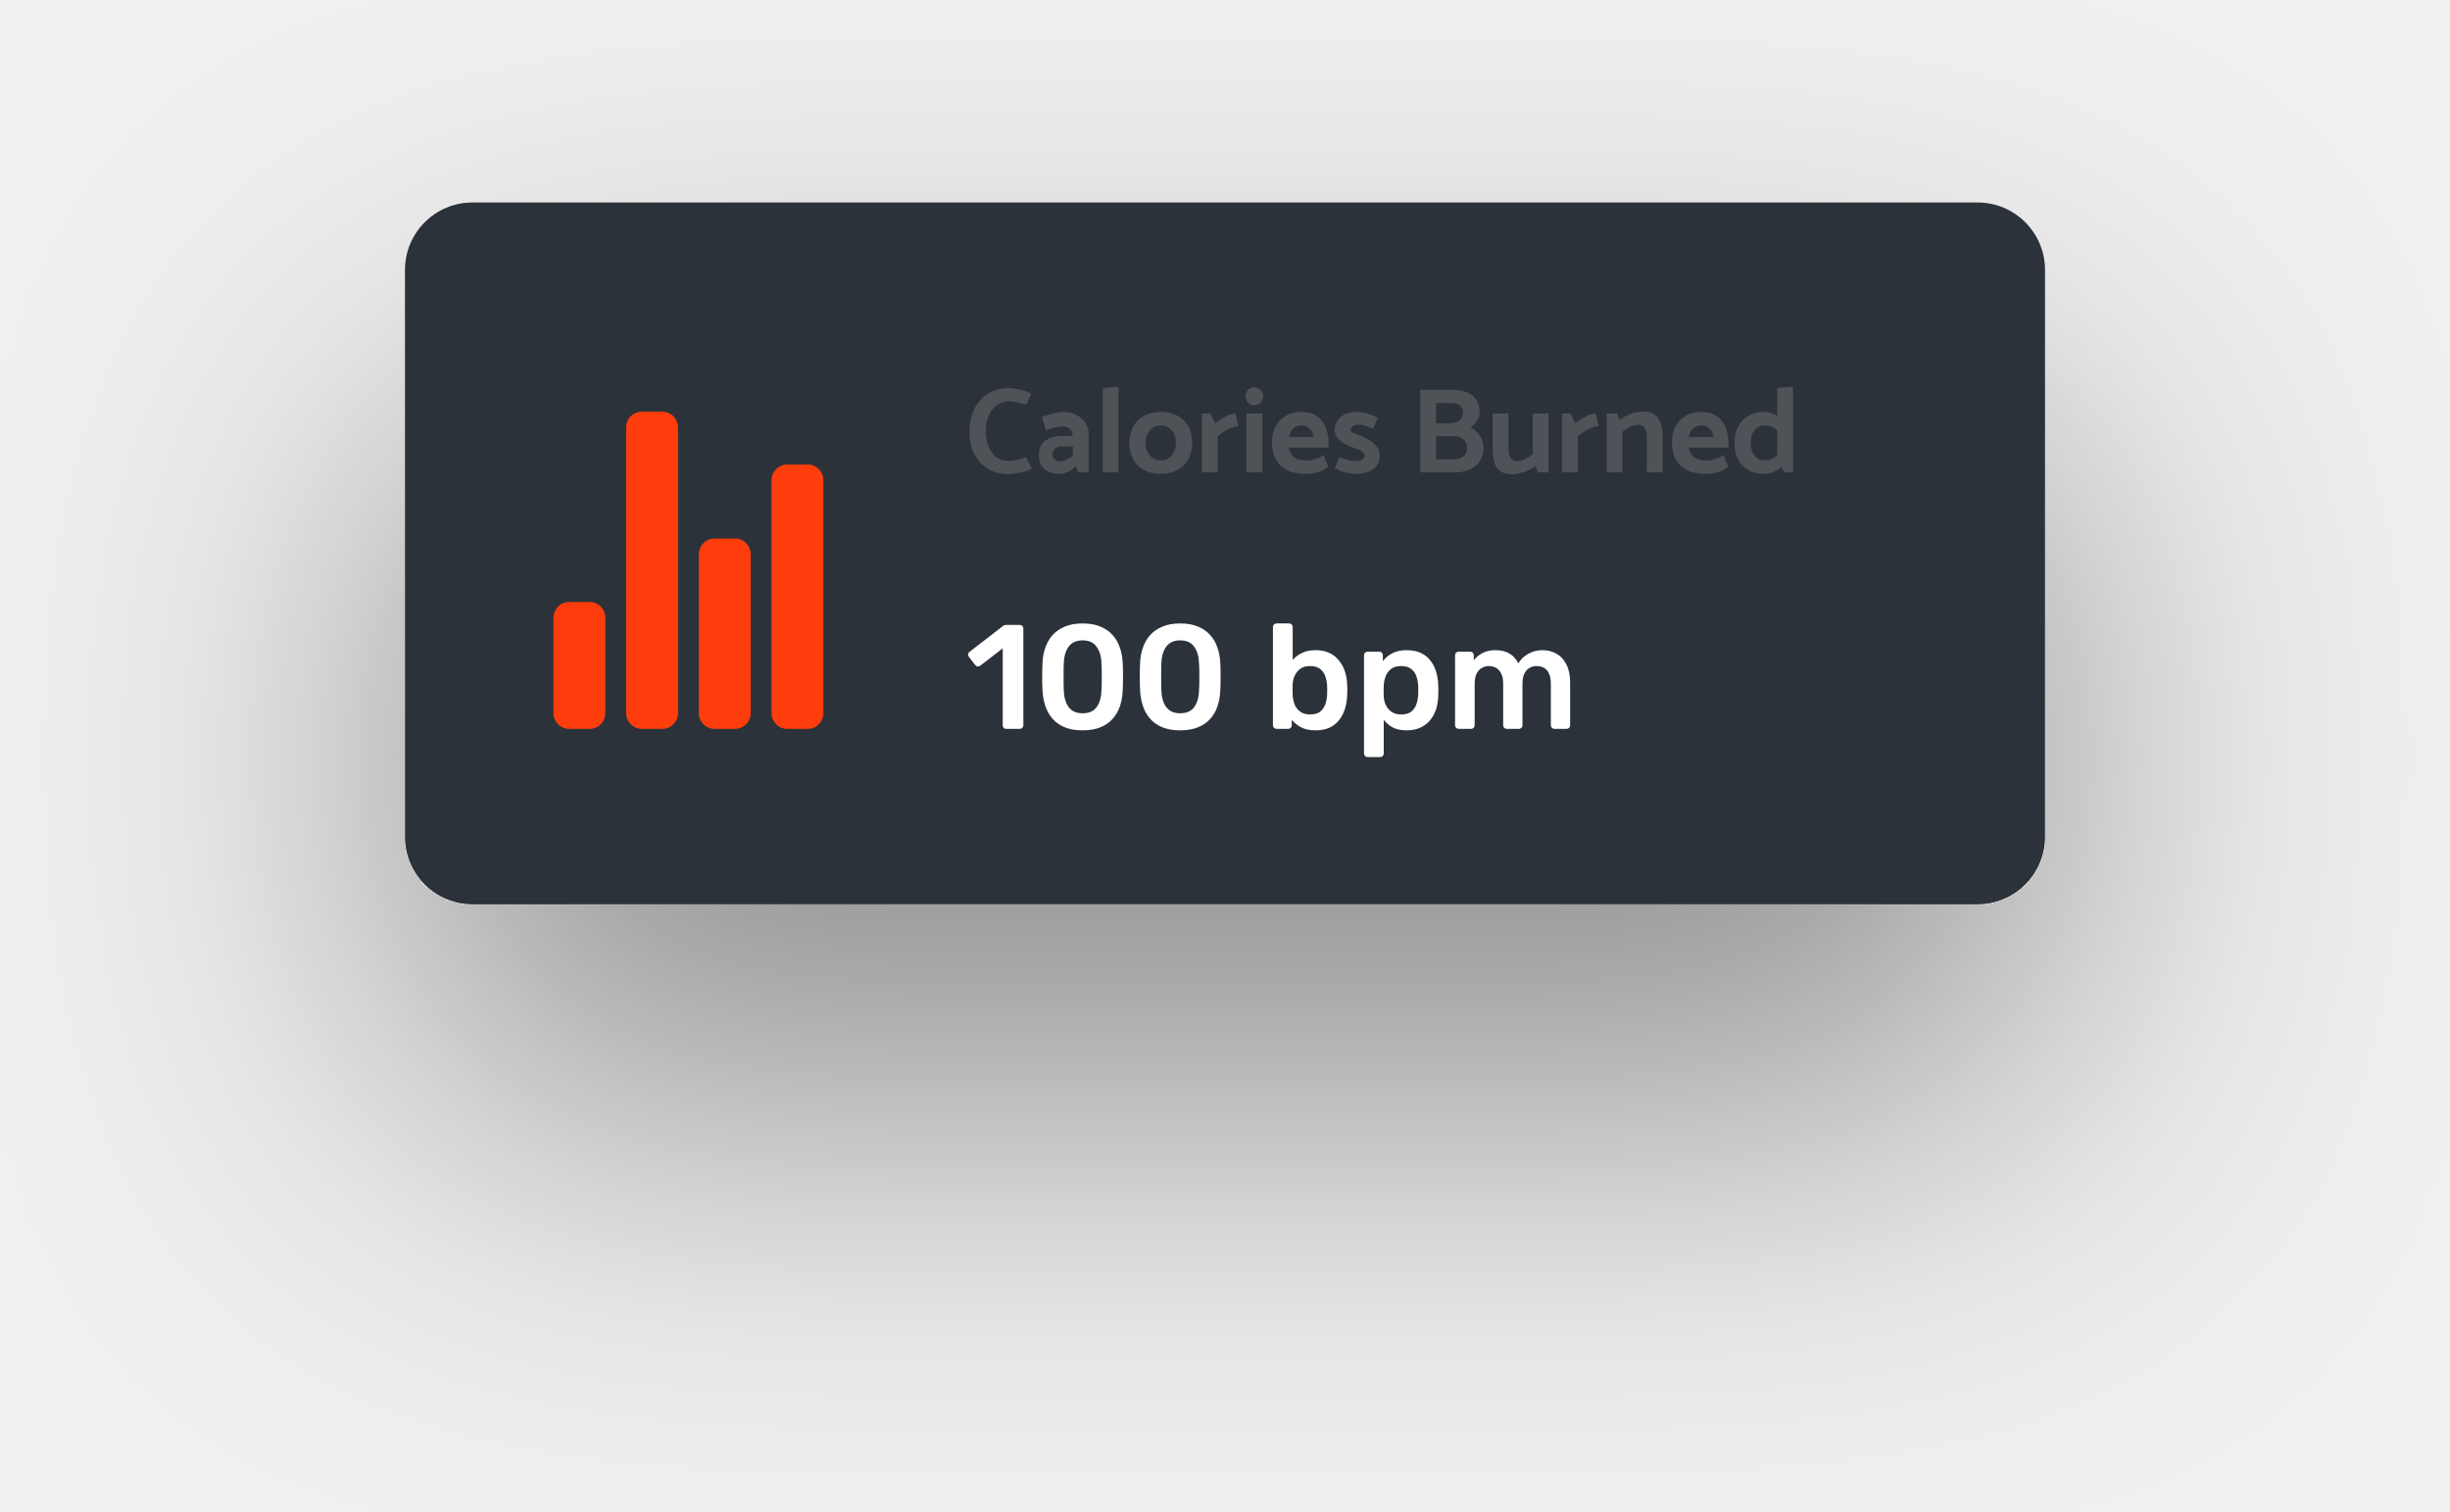
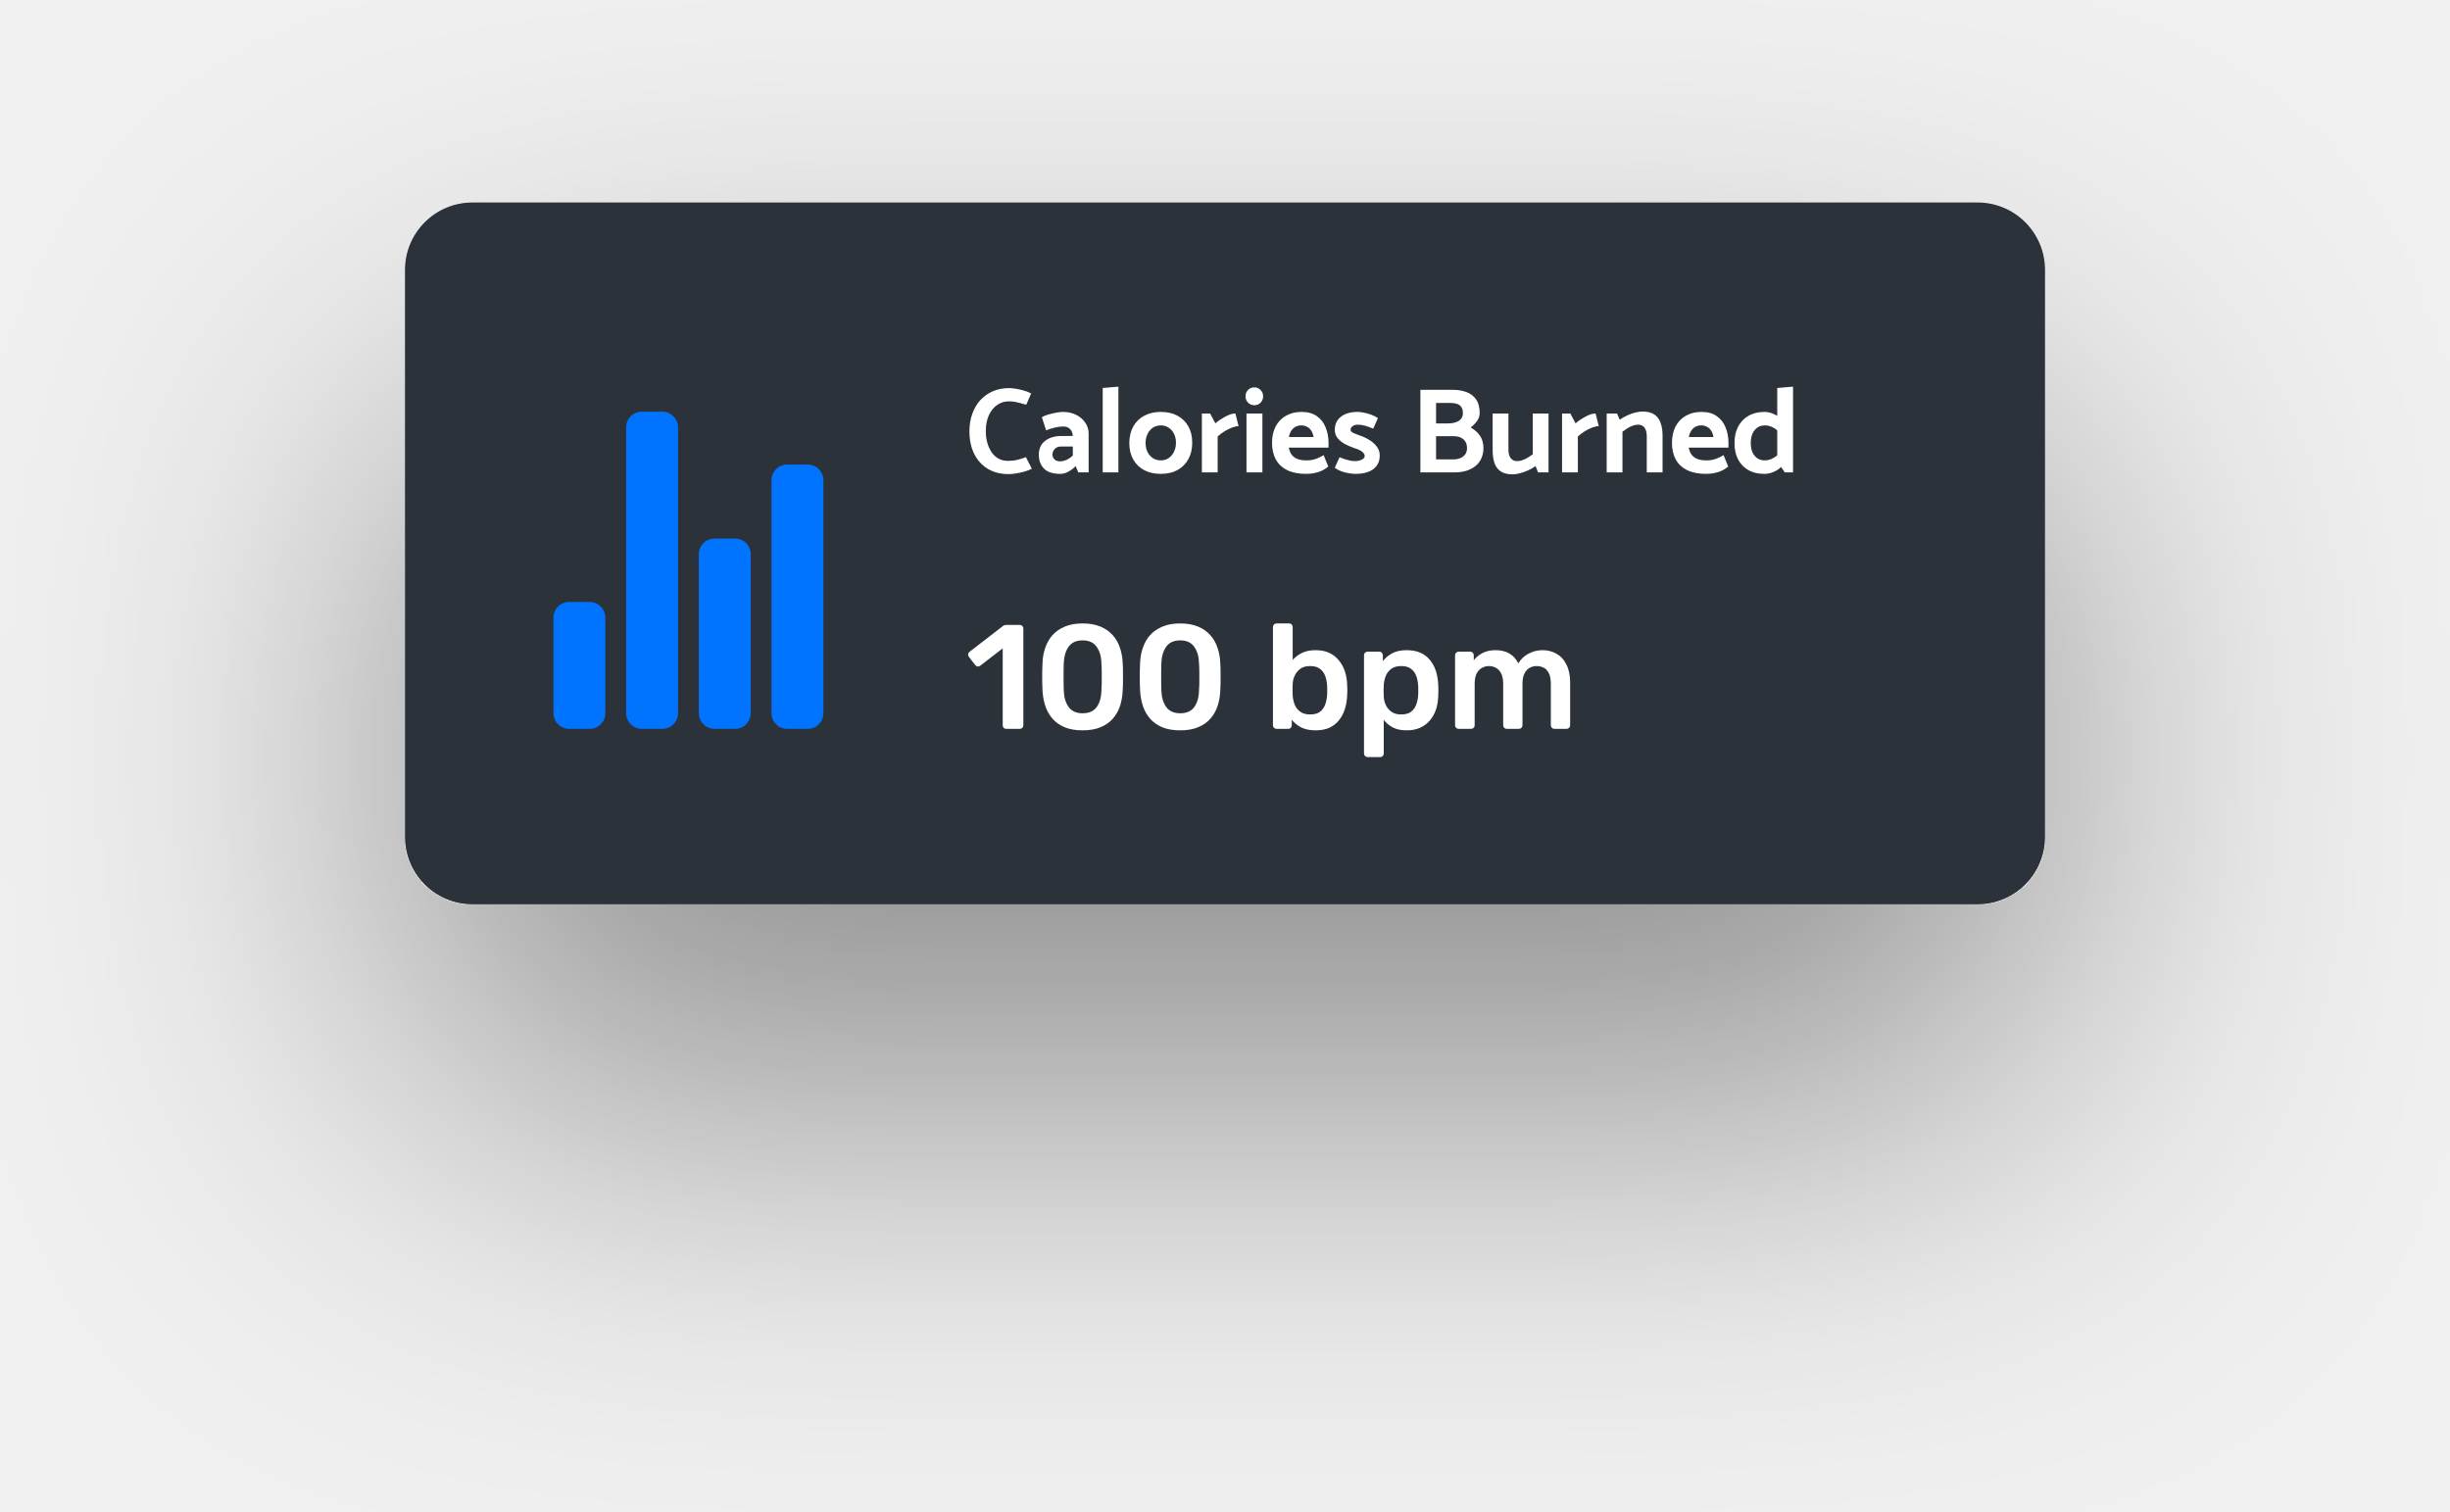
<svg xmlns="http://www.w3.org/2000/svg" width="363" height="224" viewBox="0 0 363 224" fill="none">
  <g filter="url(#filter0_d_6_18)">
    <rect x="60" y="30" width="243" height="104" rx="10" fill="#2C3239" />
    <path d="M149.094 108C148.933 108 148.801 107.949 148.698 107.846C148.61 107.743 148.566 107.619 148.566 107.472V96.076L145.222 98.65C145.09 98.738 144.958 98.775 144.826 98.76C144.694 98.731 144.577 98.65 144.474 98.518L143.55 97.33C143.462 97.198 143.425 97.059 143.44 96.912C143.469 96.765 143.55 96.648 143.682 96.56L148.61 92.754C148.698 92.681 148.786 92.637 148.874 92.622C148.962 92.607 149.057 92.6 149.16 92.6H151.096C151.243 92.6 151.367 92.651 151.47 92.754C151.573 92.857 151.624 92.981 151.624 93.128V107.472C151.624 107.619 151.573 107.743 151.47 107.846C151.367 107.949 151.243 108 151.096 108H149.094ZM160.4 108.22C159.358 108.22 158.471 108.066 157.738 107.758C157.004 107.45 156.403 107.025 155.934 106.482C155.464 105.939 155.112 105.316 154.878 104.612C154.643 103.893 154.504 103.131 154.46 102.324C154.445 101.928 154.43 101.495 154.416 101.026C154.416 100.542 154.416 100.058 154.416 99.574C154.43 99.09 154.445 98.643 154.46 98.232C154.489 97.425 154.628 96.67 154.878 95.966C155.127 95.247 155.486 94.624 155.956 94.096C156.44 93.568 157.048 93.15 157.782 92.842C158.515 92.534 159.388 92.38 160.4 92.38C161.426 92.38 162.306 92.534 163.04 92.842C163.773 93.15 164.374 93.568 164.844 94.096C165.328 94.624 165.687 95.247 165.922 95.966C166.171 96.67 166.31 97.425 166.34 98.232C166.369 98.643 166.384 99.09 166.384 99.574C166.384 100.058 166.384 100.542 166.384 101.026C166.384 101.495 166.369 101.928 166.34 102.324C166.31 103.131 166.178 103.893 165.944 104.612C165.709 105.316 165.357 105.939 164.888 106.482C164.418 107.025 163.81 107.45 163.062 107.758C162.328 108.066 161.441 108.22 160.4 108.22ZM160.4 105.69C161.353 105.69 162.05 105.382 162.49 104.766C162.944 104.135 163.179 103.285 163.194 102.214C163.223 101.789 163.238 101.363 163.238 100.938C163.238 100.498 163.238 100.058 163.238 99.618C163.238 99.178 163.223 98.76 163.194 98.364C163.179 97.323 162.944 96.487 162.49 95.856C162.05 95.211 161.353 94.888 160.4 94.888C159.461 94.888 158.764 95.211 158.31 95.856C157.87 96.487 157.635 97.323 157.606 98.364C157.606 98.76 157.598 99.178 157.584 99.618C157.584 100.058 157.584 100.498 157.584 100.938C157.598 101.363 157.606 101.789 157.606 102.214C157.635 103.285 157.877 104.135 158.332 104.766C158.786 105.382 159.476 105.69 160.4 105.69ZM174.859 108.22C173.817 108.22 172.93 108.066 172.197 107.758C171.463 107.45 170.862 107.025 170.393 106.482C169.923 105.939 169.571 105.316 169.337 104.612C169.102 103.893 168.963 103.131 168.919 102.324C168.904 101.928 168.889 101.495 168.875 101.026C168.875 100.542 168.875 100.058 168.875 99.574C168.889 99.09 168.904 98.643 168.919 98.232C168.948 97.425 169.087 96.67 169.337 95.966C169.586 95.247 169.945 94.624 170.415 94.096C170.899 93.568 171.507 93.15 172.241 92.842C172.974 92.534 173.847 92.38 174.859 92.38C175.885 92.38 176.765 92.534 177.499 92.842C178.232 93.15 178.833 93.568 179.303 94.096C179.787 94.624 180.146 95.247 180.381 95.966C180.63 96.67 180.769 97.425 180.799 98.232C180.828 98.643 180.843 99.09 180.843 99.574C180.843 100.058 180.843 100.542 180.843 101.026C180.843 101.495 180.828 101.928 180.799 102.324C180.769 103.131 180.637 103.893 180.403 104.612C180.168 105.316 179.816 105.939 179.347 106.482C178.877 107.025 178.269 107.45 177.521 107.758C176.787 108.066 175.9 108.22 174.859 108.22ZM174.859 105.69C175.812 105.69 176.509 105.382 176.949 104.766C177.403 104.135 177.638 103.285 177.653 102.214C177.682 101.789 177.697 101.363 177.697 100.938C177.697 100.498 177.697 100.058 177.697 99.618C177.697 99.178 177.682 98.76 177.653 98.364C177.638 97.323 177.403 96.487 176.949 95.856C176.509 95.211 175.812 94.888 174.859 94.888C173.92 94.888 173.223 95.211 172.769 95.856C172.329 96.487 172.094 97.323 172.065 98.364C172.065 98.76 172.057 99.178 172.043 99.618C172.043 100.058 172.043 100.498 172.043 100.938C172.057 101.363 172.065 101.789 172.065 102.214C172.094 103.285 172.336 104.135 172.791 104.766C173.245 105.382 173.935 105.69 174.859 105.69ZM194.917 108.22C194.066 108.22 193.355 108.073 192.783 107.78C192.226 107.487 191.764 107.113 191.397 106.658V107.472C191.397 107.619 191.346 107.743 191.243 107.846C191.155 107.949 191.03 108 190.869 108H189.131C188.984 108 188.86 107.949 188.757 107.846C188.654 107.743 188.603 107.619 188.603 107.472V92.908C188.603 92.761 188.654 92.637 188.757 92.534C188.86 92.431 188.984 92.38 189.131 92.38H191.001C191.162 92.38 191.287 92.431 191.375 92.534C191.478 92.637 191.529 92.761 191.529 92.908V97.792C191.896 97.367 192.35 97.022 192.893 96.758C193.45 96.479 194.125 96.34 194.917 96.34C195.694 96.34 196.369 96.472 196.941 96.736C197.513 97 197.99 97.374 198.371 97.858C198.767 98.327 199.068 98.877 199.273 99.508C199.478 100.139 199.588 100.821 199.603 101.554C199.618 101.818 199.625 102.06 199.625 102.28C199.625 102.485 199.618 102.72 199.603 102.984C199.574 103.747 199.456 104.451 199.251 105.096C199.046 105.727 198.752 106.277 198.371 106.746C197.99 107.215 197.513 107.582 196.941 107.846C196.369 108.095 195.694 108.22 194.917 108.22ZM194.103 105.866C194.734 105.866 195.225 105.734 195.577 105.47C195.929 105.191 196.186 104.832 196.347 104.392C196.508 103.952 196.604 103.468 196.633 102.94C196.648 102.5 196.648 102.06 196.633 101.62C196.604 101.092 196.508 100.608 196.347 100.168C196.186 99.728 195.929 99.376 195.577 99.112C195.225 98.833 194.734 98.694 194.103 98.694C193.516 98.694 193.04 98.826 192.673 99.09C192.306 99.354 192.028 99.691 191.837 100.102C191.646 100.498 191.544 100.916 191.529 101.356C191.514 101.62 191.507 101.906 191.507 102.214C191.507 102.507 191.514 102.786 191.529 103.05C191.558 103.505 191.654 103.952 191.815 104.392C191.991 104.817 192.262 105.169 192.629 105.448C193.01 105.727 193.502 105.866 194.103 105.866ZM202.623 112.18C202.476 112.18 202.352 112.129 202.249 112.026C202.146 111.923 202.095 111.799 202.095 111.652V97.088C202.095 96.941 202.146 96.817 202.249 96.714C202.352 96.611 202.476 96.56 202.623 96.56H204.361C204.522 96.56 204.647 96.611 204.735 96.714C204.838 96.817 204.889 96.941 204.889 97.088V97.968C205.241 97.499 205.703 97.11 206.275 96.802C206.847 96.494 207.558 96.34 208.409 96.34C209.186 96.34 209.861 96.465 210.433 96.714C211.005 96.963 211.482 97.323 211.863 97.792C212.244 98.247 212.538 98.789 212.743 99.42C212.948 100.051 213.066 100.747 213.095 101.51C213.11 101.759 213.117 102.016 213.117 102.28C213.117 102.544 213.11 102.808 213.095 103.072C213.08 103.805 212.97 104.487 212.765 105.118C212.56 105.734 212.259 106.277 211.863 106.746C211.482 107.201 211.005 107.56 210.433 107.824C209.861 108.088 209.186 108.22 208.409 108.22C207.617 108.22 206.942 108.081 206.385 107.802C205.828 107.509 205.373 107.127 205.021 106.658V111.652C205.021 111.799 204.97 111.923 204.867 112.026C204.779 112.129 204.654 112.18 204.493 112.18H202.623ZM207.595 105.866C208.226 105.866 208.717 105.734 209.069 105.47C209.421 105.191 209.678 104.832 209.839 104.392C210 103.952 210.096 103.468 210.125 102.94C210.14 102.5 210.14 102.06 210.125 101.62C210.096 101.092 210 100.608 209.839 100.168C209.678 99.728 209.421 99.376 209.069 99.112C208.717 98.833 208.226 98.694 207.595 98.694C206.994 98.694 206.502 98.833 206.121 99.112C205.754 99.391 205.483 99.75 205.307 100.19C205.146 100.615 205.05 101.055 205.021 101.51C205.006 101.774 204.999 102.053 204.999 102.346C204.999 102.639 205.006 102.925 205.021 103.204C205.036 103.644 205.138 104.069 205.329 104.48C205.52 104.876 205.798 105.206 206.165 105.47C206.532 105.734 207.008 105.866 207.595 105.866ZM216.115 108C215.968 108 215.843 107.949 215.741 107.846C215.638 107.743 215.587 107.619 215.587 107.472V97.088C215.587 96.941 215.638 96.817 215.741 96.714C215.843 96.611 215.968 96.56 216.115 96.56H217.831C217.977 96.56 218.102 96.611 218.205 96.714C218.307 96.817 218.359 96.941 218.359 97.088V97.836C218.667 97.425 219.077 97.081 219.591 96.802C220.119 96.509 220.742 96.355 221.461 96.34C223.133 96.311 224.299 96.963 224.959 98.298C225.296 97.711 225.78 97.242 226.411 96.89C227.056 96.523 227.767 96.34 228.545 96.34C229.307 96.34 229.997 96.516 230.613 96.868C231.243 97.22 231.735 97.755 232.087 98.474C232.453 99.178 232.637 100.073 232.637 101.158V107.472C232.637 107.619 232.585 107.743 232.483 107.846C232.38 107.949 232.255 108 232.109 108H230.305C230.158 108 230.033 107.949 229.931 107.846C229.828 107.743 229.777 107.619 229.777 107.472V101.334C229.777 100.674 229.681 100.153 229.491 99.772C229.3 99.376 229.043 99.097 228.721 98.936C228.398 98.775 228.039 98.694 227.643 98.694C227.32 98.694 226.997 98.775 226.675 98.936C226.352 99.097 226.088 99.376 225.883 99.772C225.677 100.153 225.575 100.674 225.575 101.334V107.472C225.575 107.619 225.523 107.743 225.421 107.846C225.318 107.949 225.193 108 225.047 108H223.243C223.096 108 222.971 107.949 222.869 107.846C222.766 107.743 222.715 107.619 222.715 107.472V101.334C222.715 100.674 222.612 100.153 222.407 99.772C222.201 99.376 221.937 99.097 221.615 98.936C221.292 98.775 220.947 98.694 220.581 98.694C220.243 98.694 219.913 98.782 219.591 98.958C219.268 99.119 219.004 99.391 218.799 99.772C218.593 100.153 218.491 100.674 218.491 101.334V107.472C218.491 107.619 218.439 107.743 218.337 107.846C218.234 107.949 218.109 108 217.963 108H216.115Z" fill="white" />
-     <path d="M152.774 58.3C152.414 58.108 152.03 57.958 151.622 57.85C151.214 57.73 150.824 57.646 150.452 57.598C150.08 57.538 149.774 57.508 149.534 57.508C148.634 57.508 147.824 57.664 147.104 57.976C146.384 58.288 145.76 58.732 145.232 59.308C144.716 59.884 144.32 60.568 144.044 61.36C143.768 62.14 143.63 62.998 143.63 63.934C143.63 64.81 143.75 65.632 143.99 66.4C144.242 67.168 144.614 67.84 145.106 68.416C145.598 68.992 146.204 69.442 146.924 69.766C147.656 70.09 148.496 70.252 149.444 70.252C149.78 70.252 150.152 70.216 150.56 70.144C150.98 70.084 151.394 69.994 151.802 69.874C152.21 69.754 152.57 69.616 152.882 69.46L152 67.732C151.628 67.888 151.22 68.02 150.776 68.128C150.332 68.236 149.852 68.29 149.336 68.29C148.808 68.29 148.34 68.176 147.932 67.948C147.524 67.72 147.182 67.402 146.906 66.994C146.642 66.586 146.432 66.118 146.276 65.59C146.132 65.062 146.06 64.504 146.06 63.916C146.06 62.98 146.21 62.188 146.51 61.54C146.81 60.88 147.218 60.37 147.734 60.01C148.25 59.65 148.826 59.47 149.462 59.47C149.822 59.47 150.128 59.494 150.38 59.542C150.632 59.59 150.89 59.65 151.154 59.722C151.418 59.782 151.718 59.866 152.054 59.974L152.774 58.3ZM155.932 67.39C155.932 67.078 156.04 66.796 156.256 66.544C156.472 66.292 156.784 66.166 157.192 66.166H158.956V67.498C158.656 67.786 158.338 68.002 158.002 68.146C157.678 68.29 157.354 68.362 157.03 68.362C156.814 68.362 156.622 68.32 156.454 68.236C156.298 68.14 156.172 68.02 156.076 67.876C155.98 67.72 155.932 67.558 155.932 67.39ZM154.996 63.772C155.32 63.628 155.722 63.496 156.202 63.376C156.682 63.256 157.126 63.196 157.534 63.196C157.966 63.196 158.302 63.322 158.542 63.574C158.794 63.814 158.926 64.15 158.938 64.582V64.6H157.228C156.244 64.612 155.446 64.858 154.834 65.338C154.222 65.806 153.916 66.49 153.916 67.39C153.916 68.23 154.174 68.914 154.69 69.442C155.206 69.958 155.998 70.216 157.066 70.216C157.498 70.216 157.906 70.108 158.29 69.892C158.686 69.676 159.046 69.4 159.37 69.064L159.766 70H161.296V64.258C161.296 63.634 161.122 63.082 160.774 62.602C160.438 62.11 159.982 61.726 159.406 61.45C158.83 61.174 158.194 61.036 157.498 61.036C157.258 61.036 156.928 61.072 156.508 61.144C156.1 61.216 155.698 61.312 155.302 61.432C154.906 61.54 154.594 61.672 154.366 61.828L154.996 63.772ZM165.705 70V57.292L163.383 57.49V70H165.705ZM171.983 70.216C171.035 70.216 170.213 70.03 169.517 69.658C168.821 69.286 168.281 68.758 167.897 68.074C167.513 67.378 167.321 66.568 167.321 65.644C167.333 64.708 167.525 63.898 167.897 63.214C168.281 62.518 168.821 61.984 169.517 61.612C170.225 61.228 171.047 61.036 171.983 61.036C172.943 61.036 173.765 61.222 174.449 61.594C175.145 61.966 175.685 62.494 176.069 63.178C176.453 63.862 176.645 64.672 176.645 65.608C176.645 66.532 176.453 67.342 176.069 68.038C175.685 68.734 175.145 69.274 174.449 69.658C173.753 70.03 172.931 70.216 171.983 70.216ZM172.001 68.218C172.445 68.218 172.829 68.104 173.153 67.876C173.489 67.648 173.753 67.336 173.945 66.94C174.137 66.544 174.233 66.1 174.233 65.608C174.233 65.104 174.137 64.66 173.945 64.276C173.753 63.892 173.489 63.592 173.153 63.376C172.817 63.148 172.427 63.034 171.983 63.034C171.551 63.034 171.161 63.148 170.813 63.376C170.477 63.604 170.213 63.916 170.021 64.312C169.829 64.696 169.733 65.14 169.733 65.644C169.733 66.148 169.829 66.592 170.021 66.976C170.213 67.36 170.483 67.666 170.831 67.894C171.179 68.11 171.569 68.218 172.001 68.218ZM180.414 70V64.672C180.75 64.372 181.104 64.108 181.476 63.88C181.86 63.652 182.226 63.472 182.574 63.34C182.922 63.208 183.234 63.142 183.51 63.142L183.042 61.27C182.73 61.27 182.388 61.348 182.016 61.504C181.656 61.66 181.302 61.852 180.954 62.08C180.606 62.296 180.312 62.512 180.072 62.728L179.298 61.27H178.074V70H180.414ZM187.041 70V61.27H184.683V70H187.041ZM185.853 60.046C186.213 60.046 186.519 59.92 186.771 59.668C187.023 59.404 187.149 59.086 187.149 58.714C187.149 58.342 187.017 58.03 186.753 57.778C186.501 57.526 186.195 57.4 185.835 57.4C185.475 57.4 185.169 57.526 184.917 57.778C184.665 58.03 184.539 58.342 184.539 58.714C184.539 59.086 184.665 59.404 184.917 59.668C185.169 59.92 185.481 60.046 185.853 60.046ZM196.838 66.328V65.608C196.838 64.78 196.694 64.018 196.406 63.322C196.13 62.626 195.698 62.074 195.11 61.666C194.522 61.246 193.772 61.036 192.86 61.036C191.96 61.036 191.18 61.228 190.52 61.612C189.86 61.984 189.35 62.518 188.99 63.214C188.642 63.898 188.468 64.708 188.468 65.644C188.468 66.568 188.654 67.378 189.026 68.074C189.398 68.758 189.956 69.286 190.7 69.658C191.456 70.03 192.398 70.216 193.526 70.216C194.03 70.216 194.474 70.168 194.858 70.072C195.254 69.988 195.608 69.868 195.92 69.712C196.244 69.544 196.538 69.352 196.802 69.136L196.118 67.444C195.734 67.672 195.344 67.858 194.948 68.002C194.552 68.146 194.096 68.218 193.58 68.218C193.004 68.218 192.536 68.14 192.176 67.984C191.816 67.828 191.54 67.612 191.348 67.336C191.156 67.048 191.024 66.712 190.952 66.328H196.838ZM190.97 64.762C191.042 64.378 191.162 64.06 191.33 63.808C191.498 63.556 191.708 63.364 191.96 63.232C192.212 63.1 192.494 63.034 192.806 63.034C193.118 63.034 193.394 63.1 193.634 63.232C193.886 63.352 194.096 63.538 194.264 63.79C194.432 64.042 194.552 64.366 194.624 64.762H190.97ZM197.767 69.316C198.043 69.52 198.367 69.694 198.739 69.838C199.123 69.97 199.501 70.066 199.873 70.126C200.245 70.186 200.551 70.216 200.791 70.216C201.979 70.216 202.879 69.976 203.491 69.496C204.115 69.016 204.427 68.35 204.427 67.498C204.427 66.982 204.277 66.538 203.977 66.166C203.689 65.782 203.317 65.452 202.861 65.176C202.417 64.9 201.949 64.684 201.457 64.528C201.157 64.42 200.851 64.3 200.539 64.168C200.239 64.024 200.095 63.862 200.107 63.682C200.107 63.478 200.203 63.304 200.395 63.16C200.599 63.004 200.851 62.926 201.151 62.926C201.547 62.926 201.925 62.98 202.285 63.088C202.645 63.196 203.035 63.34 203.455 63.52L204.157 61.954C203.869 61.75 203.539 61.582 203.167 61.45C202.795 61.318 202.429 61.216 202.069 61.144C201.721 61.072 201.421 61.036 201.169 61.036C200.113 61.036 199.279 61.276 198.667 61.756C198.067 62.224 197.767 62.872 197.767 63.7C197.767 64.18 197.911 64.594 198.199 64.942C198.499 65.29 198.871 65.584 199.315 65.824C199.771 66.052 200.221 66.244 200.665 66.4C201.001 66.496 201.277 66.604 201.493 66.724C201.721 66.844 201.895 66.976 202.015 67.12C202.135 67.252 202.195 67.402 202.195 67.57C202.195 67.738 202.111 67.882 201.943 68.002C201.787 68.11 201.601 68.194 201.385 68.254C201.169 68.302 200.959 68.326 200.755 68.326C200.539 68.326 200.305 68.302 200.053 68.254C199.813 68.206 199.561 68.14 199.297 68.056C199.033 67.96 198.757 67.858 198.469 67.75L197.767 69.316ZM215.47 70C216.118 70 216.706 69.922 217.234 69.766C217.774 69.598 218.236 69.358 218.62 69.046C219.004 68.734 219.292 68.356 219.484 67.912C219.688 67.468 219.79 66.964 219.79 66.4C219.79 65.644 219.61 65.02 219.25 64.528C218.902 64.036 218.452 63.646 217.9 63.358C218.236 63.094 218.542 62.782 218.818 62.422C219.094 62.05 219.232 61.636 219.232 61.18C219.232 60.352 219.058 59.692 218.71 59.2C218.374 58.696 217.9 58.33 217.288 58.102C216.688 57.874 215.992 57.76 215.2 57.76H210.448V70H215.47ZM214.858 59.704C215.254 59.704 215.59 59.752 215.866 59.848C216.154 59.932 216.37 60.088 216.514 60.316C216.67 60.532 216.748 60.832 216.748 61.216C216.748 61.564 216.652 61.852 216.46 62.08C216.268 62.308 215.998 62.476 215.65 62.584C215.314 62.692 214.93 62.746 214.498 62.746H212.77V59.704H214.858ZM215.452 64.636C216.028 64.636 216.49 64.792 216.838 65.104C217.186 65.404 217.36 65.842 217.36 66.418C217.36 66.766 217.27 67.066 217.09 67.318C216.922 67.558 216.682 67.744 216.37 67.876C216.07 68.008 215.71 68.074 215.29 68.074H212.77V64.636H215.452ZM227.096 61.27V67.318C226.904 67.462 226.682 67.612 226.43 67.768C226.19 67.924 225.926 68.056 225.638 68.164C225.362 68.272 225.068 68.326 224.756 68.326C224.372 68.326 224.066 68.182 223.838 67.894C223.61 67.606 223.496 67.186 223.496 66.634V61.27H221.156V66.742C221.156 67.414 221.24 68.02 221.408 68.56C221.576 69.088 221.876 69.508 222.308 69.82C222.74 70.132 223.352 70.288 224.144 70.288C224.456 70.288 224.798 70.234 225.17 70.126C225.554 70.03 225.944 69.898 226.34 69.73C226.748 69.55 227.138 69.328 227.51 69.064L227.888 70H229.436V61.27H227.096ZM233.781 70V64.672C234.117 64.372 234.471 64.108 234.843 63.88C235.227 63.652 235.593 63.472 235.941 63.34C236.289 63.208 236.601 63.142 236.877 63.142L236.409 61.27C236.097 61.27 235.755 61.348 235.383 61.504C235.023 61.66 234.669 61.852 234.321 62.08C233.973 62.296 233.679 62.512 233.439 62.728L232.665 61.27H231.441V70H233.781ZM240.391 70V63.97C240.595 63.826 240.817 63.67 241.057 63.502C241.309 63.334 241.579 63.196 241.867 63.088C242.155 62.98 242.443 62.926 242.731 62.926C243.115 62.926 243.421 63.07 243.649 63.358C243.877 63.646 243.991 64.072 243.991 64.636V70H246.331V64.528C246.331 63.856 246.241 63.256 246.061 62.728C245.893 62.188 245.593 61.762 245.161 61.45C244.741 61.138 244.135 60.982 243.343 60.982C243.031 60.982 242.683 61.03 242.299 61.126C241.927 61.21 241.537 61.348 241.129 61.54C240.733 61.72 240.349 61.936 239.977 62.188L239.581 61.27H238.051V70H240.391ZM256.093 66.328V65.608C256.093 64.78 255.949 64.018 255.661 63.322C255.385 62.626 254.953 62.074 254.365 61.666C253.777 61.246 253.027 61.036 252.115 61.036C251.215 61.036 250.435 61.228 249.775 61.612C249.115 61.984 248.605 62.518 248.245 63.214C247.897 63.898 247.723 64.708 247.723 65.644C247.723 66.568 247.909 67.378 248.281 68.074C248.653 68.758 249.211 69.286 249.955 69.658C250.711 70.03 251.653 70.216 252.781 70.216C253.285 70.216 253.729 70.168 254.113 70.072C254.509 69.988 254.863 69.868 255.175 69.712C255.499 69.544 255.793 69.352 256.057 69.136L255.373 67.444C254.989 67.672 254.599 67.858 254.203 68.002C253.807 68.146 253.351 68.218 252.835 68.218C252.259 68.218 251.791 68.14 251.431 67.984C251.071 67.828 250.795 67.612 250.603 67.336C250.411 67.048 250.279 66.712 250.207 66.328H256.093ZM250.225 64.762C250.297 64.378 250.417 64.06 250.585 63.808C250.753 63.556 250.963 63.364 251.215 63.232C251.467 63.1 251.749 63.034 252.061 63.034C252.373 63.034 252.649 63.1 252.889 63.232C253.141 63.352 253.351 63.538 253.519 63.79C253.687 64.042 253.807 64.366 253.879 64.762H250.225ZM263.323 68.362L264.439 70H265.663V57.292L263.323 57.49V68.362ZM263.809 67.066C263.389 67.45 262.993 67.738 262.621 67.93C262.261 68.122 261.877 68.218 261.469 68.218C261.049 68.218 260.677 68.11 260.353 67.894C260.041 67.666 259.801 67.36 259.633 66.976C259.477 66.592 259.399 66.154 259.399 65.662C259.399 65.146 259.477 64.696 259.633 64.312C259.801 63.916 260.041 63.604 260.353 63.376C260.665 63.148 261.043 63.034 261.487 63.034C261.883 63.034 262.261 63.124 262.621 63.304C262.993 63.472 263.395 63.79 263.827 64.258L264.475 62.674C264.295 62.398 264.037 62.134 263.701 61.882C263.377 61.63 263.011 61.426 262.603 61.27C262.207 61.114 261.823 61.036 261.451 61.036C260.515 61.036 259.711 61.234 259.039 61.63C258.379 62.014 257.869 62.554 257.509 63.25C257.161 63.934 256.987 64.738 256.987 65.662C256.987 66.574 257.161 67.372 257.509 68.056C257.869 68.74 258.379 69.274 259.039 69.658C259.699 70.03 260.479 70.216 261.379 70.216C261.799 70.216 262.189 70.15 262.549 70.018C262.921 69.886 263.269 69.7 263.593 69.46C263.917 69.208 264.211 68.92 264.475 68.596L263.809 67.066Z" fill="#4F5358" />
-     <path d="M87.385 108H84.308C83.696 108 83.109 107.752 82.676 107.312C82.243 106.871 82 106.273 82 105.65V91.55C82 90.927 82.243 90.329 82.676 89.888C83.109 89.448 83.696 89.2 84.308 89.2H87.385C87.997 89.2 88.584 89.448 89.016 89.888C89.449 90.329 89.692 90.927 89.692 91.55V105.65C89.692 106.273 89.449 106.871 89.016 107.312C88.584 107.752 87.997 108 87.385 108V108ZM108.923 108H105.846C105.234 108 104.647 107.752 104.214 107.312C103.782 106.871 103.538 106.273 103.538 105.65V82.15C103.538 81.527 103.782 80.929 104.214 80.488C104.647 80.048 105.234 79.8 105.846 79.8H108.923C109.535 79.8 110.122 80.048 110.555 80.488C110.988 80.929 111.231 81.527 111.231 82.15V105.65C111.231 106.273 110.988 106.871 110.555 107.312C110.122 107.752 109.535 108 108.923 108V108ZM119.692 108H116.615C116.003 108 115.416 107.752 114.984 107.312C114.551 106.871 114.308 106.273 114.308 105.65V71.183C114.308 70.56 114.551 69.962 114.984 69.522C115.416 69.081 116.003 68.833 116.615 68.833H119.692C120.304 68.833 120.891 69.081 121.324 69.522C121.757 69.962 122 70.56 122 71.183V105.65C122 106.273 121.757 106.871 121.324 107.312C120.891 107.752 120.304 108 119.692 108V108ZM98.154 108H95.077C94.465 108 93.878 107.752 93.445 107.312C93.012 106.871 92.769 106.273 92.769 105.65V63.35C92.769 62.727 93.012 62.129 93.445 61.688C93.878 61.248 94.465 61 95.077 61H98.154C98.766 61 99.353 61.248 99.786 61.688C100.218 62.129 100.462 62.727 100.462 63.35V105.65C100.462 106.273 100.218 106.871 99.786 107.312C99.353 107.752 98.766 108 98.154 108V108Z" fill="#FD3D0C" />
+     <path d="M152.774 58.3C152.414 58.108 152.03 57.958 151.622 57.85C151.214 57.73 150.824 57.646 150.452 57.598C150.08 57.538 149.774 57.508 149.534 57.508C148.634 57.508 147.824 57.664 147.104 57.976C146.384 58.288 145.76 58.732 145.232 59.308C144.716 59.884 144.32 60.568 144.044 61.36C143.768 62.14 143.63 62.998 143.63 63.934C143.63 64.81 143.75 65.632 143.99 66.4C144.242 67.168 144.614 67.84 145.106 68.416C145.598 68.992 146.204 69.442 146.924 69.766C147.656 70.09 148.496 70.252 149.444 70.252C149.78 70.252 150.152 70.216 150.56 70.144C150.98 70.084 151.394 69.994 151.802 69.874C152.21 69.754 152.57 69.616 152.882 69.46L152 67.732C151.628 67.888 151.22 68.02 150.776 68.128C150.332 68.236 149.852 68.29 149.336 68.29C148.808 68.29 148.34 68.176 147.932 67.948C147.524 67.72 147.182 67.402 146.906 66.994C146.642 66.586 146.432 66.118 146.276 65.59C146.132 65.062 146.06 64.504 146.06 63.916C146.06 62.98 146.21 62.188 146.51 61.54C146.81 60.88 147.218 60.37 147.734 60.01C148.25 59.65 148.826 59.47 149.462 59.47C149.822 59.47 150.128 59.494 150.38 59.542C150.632 59.59 150.89 59.65 151.154 59.722C151.418 59.782 151.718 59.866 152.054 59.974L152.774 58.3ZM155.932 67.39C155.932 67.078 156.04 66.796 156.256 66.544C156.472 66.292 156.784 66.166 157.192 66.166H158.956V67.498C158.656 67.786 158.338 68.002 158.002 68.146C157.678 68.29 157.354 68.362 157.03 68.362C156.814 68.362 156.622 68.32 156.454 68.236C156.298 68.14 156.172 68.02 156.076 67.876C155.98 67.72 155.932 67.558 155.932 67.39ZM154.996 63.772C155.32 63.628 155.722 63.496 156.202 63.376C156.682 63.256 157.126 63.196 157.534 63.196C157.966 63.196 158.302 63.322 158.542 63.574C158.794 63.814 158.926 64.15 158.938 64.582V64.6H157.228C156.244 64.612 155.446 64.858 154.834 65.338C154.222 65.806 153.916 66.49 153.916 67.39C153.916 68.23 154.174 68.914 154.69 69.442C155.206 69.958 155.998 70.216 157.066 70.216C157.498 70.216 157.906 70.108 158.29 69.892C158.686 69.676 159.046 69.4 159.37 69.064L159.766 70H161.296V64.258C161.296 63.634 161.122 63.082 160.774 62.602C160.438 62.11 159.982 61.726 159.406 61.45C158.83 61.174 158.194 61.036 157.498 61.036C157.258 61.036 156.928 61.072 156.508 61.144C156.1 61.216 155.698 61.312 155.302 61.432C154.906 61.54 154.594 61.672 154.366 61.828L154.996 63.772ZM165.705 70V57.292L163.383 57.49V70H165.705ZM171.983 70.216C171.035 70.216 170.213 70.03 169.517 69.658C168.821 69.286 168.281 68.758 167.897 68.074C167.513 67.378 167.321 66.568 167.321 65.644C167.333 64.708 167.525 63.898 167.897 63.214C168.281 62.518 168.821 61.984 169.517 61.612C170.225 61.228 171.047 61.036 171.983 61.036C172.943 61.036 173.765 61.222 174.449 61.594C175.145 61.966 175.685 62.494 176.069 63.178C176.453 63.862 176.645 64.672 176.645 65.608C176.645 66.532 176.453 67.342 176.069 68.038C175.685 68.734 175.145 69.274 174.449 69.658C173.753 70.03 172.931 70.216 171.983 70.216ZM172.001 68.218C172.445 68.218 172.829 68.104 173.153 67.876C173.489 67.648 173.753 67.336 173.945 66.94C174.137 66.544 174.233 66.1 174.233 65.608C174.233 65.104 174.137 64.66 173.945 64.276C173.753 63.892 173.489 63.592 173.153 63.376C172.817 63.148 172.427 63.034 171.983 63.034C171.551 63.034 171.161 63.148 170.813 63.376C170.477 63.604 170.213 63.916 170.021 64.312C169.829 64.696 169.733 65.14 169.733 65.644C169.733 66.148 169.829 66.592 170.021 66.976C170.213 67.36 170.483 67.666 170.831 67.894C171.179 68.11 171.569 68.218 172.001 68.218ZM180.414 70V64.672C180.75 64.372 181.104 64.108 181.476 63.88C181.86 63.652 182.226 63.472 182.574 63.34C182.922 63.208 183.234 63.142 183.51 63.142L183.042 61.27C182.73 61.27 182.388 61.348 182.016 61.504C181.656 61.66 181.302 61.852 180.954 62.08C180.606 62.296 180.312 62.512 180.072 62.728L179.298 61.27H178.074V70H180.414ZM187.041 70V61.27H184.683V70H187.041ZM185.853 60.046C186.213 60.046 186.519 59.92 186.771 59.668C187.023 59.404 187.149 59.086 187.149 58.714C187.149 58.342 187.017 58.03 186.753 57.778C186.501 57.526 186.195 57.4 185.835 57.4C185.475 57.4 185.169 57.526 184.917 57.778C184.665 58.03 184.539 58.342 184.539 58.714C184.539 59.086 184.665 59.404 184.917 59.668C185.169 59.92 185.481 60.046 185.853 60.046ZM196.838 66.328V65.608C196.838 64.78 196.694 64.018 196.406 63.322C196.13 62.626 195.698 62.074 195.11 61.666C194.522 61.246 193.772 61.036 192.86 61.036C191.96 61.036 191.18 61.228 190.52 61.612C189.86 61.984 189.35 62.518 188.99 63.214C188.642 63.898 188.468 64.708 188.468 65.644C188.468 66.568 188.654 67.378 189.026 68.074C189.398 68.758 189.956 69.286 190.7 69.658C191.456 70.03 192.398 70.216 193.526 70.216C194.03 70.216 194.474 70.168 194.858 70.072C195.254 69.988 195.608 69.868 195.92 69.712C196.244 69.544 196.538 69.352 196.802 69.136L196.118 67.444C195.734 67.672 195.344 67.858 194.948 68.002C194.552 68.146 194.096 68.218 193.58 68.218C193.004 68.218 192.536 68.14 192.176 67.984C191.816 67.828 191.54 67.612 191.348 67.336C191.156 67.048 191.024 66.712 190.952 66.328H196.838ZM190.97 64.762C191.042 64.378 191.162 64.06 191.33 63.808C191.498 63.556 191.708 63.364 191.96 63.232C192.212 63.1 192.494 63.034 192.806 63.034C193.118 63.034 193.394 63.1 193.634 63.232C193.886 63.352 194.096 63.538 194.264 63.79C194.432 64.042 194.552 64.366 194.624 64.762H190.97ZM197.767 69.316C198.043 69.52 198.367 69.694 198.739 69.838C199.123 69.97 199.501 70.066 199.873 70.126C200.245 70.186 200.551 70.216 200.791 70.216C201.979 70.216 202.879 69.976 203.491 69.496C204.115 69.016 204.427 68.35 204.427 67.498C204.427 66.982 204.277 66.538 203.977 66.166C203.689 65.782 203.317 65.452 202.861 65.176C202.417 64.9 201.949 64.684 201.457 64.528C201.157 64.42 200.851 64.3 200.539 64.168C200.239 64.024 200.095 63.862 200.107 63.682C200.107 63.478 200.203 63.304 200.395 63.16C200.599 63.004 200.851 62.926 201.151 62.926C201.547 62.926 201.925 62.98 202.285 63.088C202.645 63.196 203.035 63.34 203.455 63.52L204.157 61.954C203.869 61.75 203.539 61.582 203.167 61.45C202.795 61.318 202.429 61.216 202.069 61.144C201.721 61.072 201.421 61.036 201.169 61.036C200.113 61.036 199.279 61.276 198.667 61.756C198.067 62.224 197.767 62.872 197.767 63.7C197.767 64.18 197.911 64.594 198.199 64.942C198.499 65.29 198.871 65.584 199.315 65.824C199.771 66.052 200.221 66.244 200.665 66.4C201.001 66.496 201.277 66.604 201.493 66.724C201.721 66.844 201.895 66.976 202.015 67.12C202.135 67.252 202.195 67.402 202.195 67.57C202.195 67.738 202.111 67.882 201.943 68.002C201.787 68.11 201.601 68.194 201.385 68.254C201.169 68.302 200.959 68.326 200.755 68.326C200.539 68.326 200.305 68.302 200.053 68.254C199.813 68.206 199.561 68.14 199.297 68.056C199.033 67.96 198.757 67.858 198.469 67.75L197.767 69.316ZM215.47 70C216.118 70 216.706 69.922 217.234 69.766C217.774 69.598 218.236 69.358 218.62 69.046C219.004 68.734 219.292 68.356 219.484 67.912C219.688 67.468 219.79 66.964 219.79 66.4C219.79 65.644 219.61 65.02 219.25 64.528C218.902 64.036 218.452 63.646 217.9 63.358C218.236 63.094 218.542 62.782 218.818 62.422C219.094 62.05 219.232 61.636 219.232 61.18C219.232 60.352 219.058 59.692 218.71 59.2C218.374 58.696 217.9 58.33 217.288 58.102C216.688 57.874 215.992 57.76 215.2 57.76H210.448V70H215.47ZM214.858 59.704C215.254 59.704 215.59 59.752 215.866 59.848C216.154 59.932 216.37 60.088 216.514 60.316C216.67 60.532 216.748 60.832 216.748 61.216C216.748 61.564 216.652 61.852 216.46 62.08C216.268 62.308 215.998 62.476 215.65 62.584C215.314 62.692 214.93 62.746 214.498 62.746H212.77V59.704H214.858ZM215.452 64.636C216.028 64.636 216.49 64.792 216.838 65.104C217.186 65.404 217.36 65.842 217.36 66.418C217.36 66.766 217.27 67.066 217.09 67.318C216.922 67.558 216.682 67.744 216.37 67.876C216.07 68.008 215.71 68.074 215.29 68.074H212.77V64.636H215.452ZM227.096 61.27V67.318C226.904 67.462 226.682 67.612 226.43 67.768C226.19 67.924 225.926 68.056 225.638 68.164C225.362 68.272 225.068 68.326 224.756 68.326C224.372 68.326 224.066 68.182 223.838 67.894C223.61 67.606 223.496 67.186 223.496 66.634V61.27H221.156V66.742C221.156 67.414 221.24 68.02 221.408 68.56C221.576 69.088 221.876 69.508 222.308 69.82C222.74 70.132 223.352 70.288 224.144 70.288C224.456 70.288 224.798 70.234 225.17 70.126C225.554 70.03 225.944 69.898 226.34 69.73C226.748 69.55 227.138 69.328 227.51 69.064L227.888 70H229.436V61.27H227.096ZM233.781 70V64.672C234.117 64.372 234.471 64.108 234.843 63.88C235.227 63.652 235.593 63.472 235.941 63.34C236.289 63.208 236.601 63.142 236.877 63.142L236.409 61.27C236.097 61.27 235.755 61.348 235.383 61.504C235.023 61.66 234.669 61.852 234.321 62.08C233.973 62.296 233.679 62.512 233.439 62.728L232.665 61.27H231.441V70H233.781ZM240.391 70V63.97C240.595 63.826 240.817 63.67 241.057 63.502C241.309 63.334 241.579 63.196 241.867 63.088C242.155 62.98 242.443 62.926 242.731 62.926C243.115 62.926 243.421 63.07 243.649 63.358C243.877 63.646 243.991 64.072 243.991 64.636V70H246.331V64.528C246.331 63.856 246.241 63.256 246.061 62.728C245.893 62.188 245.593 61.762 245.161 61.45C244.741 61.138 244.135 60.982 243.343 60.982C243.031 60.982 242.683 61.03 242.299 61.126C241.927 61.21 241.537 61.348 241.129 61.54C240.733 61.72 240.349 61.936 239.977 62.188L239.581 61.27H238.051V70H240.391ZM256.093 66.328V65.608C256.093 64.78 255.949 64.018 255.661 63.322C255.385 62.626 254.953 62.074 254.365 61.666C253.777 61.246 253.027 61.036 252.115 61.036C251.215 61.036 250.435 61.228 249.775 61.612C249.115 61.984 248.605 62.518 248.245 63.214C247.897 63.898 247.723 64.708 247.723 65.644C247.723 66.568 247.909 67.378 248.281 68.074C248.653 68.758 249.211 69.286 249.955 69.658C250.711 70.03 251.653 70.216 252.781 70.216C253.285 70.216 253.729 70.168 254.113 70.072C254.509 69.988 254.863 69.868 255.175 69.712C255.499 69.544 255.793 69.352 256.057 69.136L255.373 67.444C254.989 67.672 254.599 67.858 254.203 68.002C253.807 68.146 253.351 68.218 252.835 68.218C252.259 68.218 251.791 68.14 251.431 67.984C251.071 67.828 250.795 67.612 250.603 67.336C250.411 67.048 250.279 66.712 250.207 66.328H256.093ZM250.225 64.762C250.297 64.378 250.417 64.06 250.585 63.808C250.753 63.556 250.963 63.364 251.215 63.232C251.467 63.1 251.749 63.034 252.061 63.034C252.373 63.034 252.649 63.1 252.889 63.232C253.141 63.352 253.351 63.538 253.519 63.79C253.687 64.042 253.807 64.366 253.879 64.762H250.225ZM263.323 68.362L264.439 70H265.663V57.292L263.323 57.49V68.362ZM263.809 67.066C263.389 67.45 262.993 67.738 262.621 67.93C262.261 68.122 261.877 68.218 261.469 68.218C261.049 68.218 260.677 68.11 260.353 67.894C260.041 67.666 259.801 67.36 259.633 66.976C259.477 66.592 259.399 66.154 259.399 65.662C259.399 65.146 259.477 64.696 259.633 64.312C259.801 63.916 260.041 63.604 260.353 63.376C260.665 63.148 261.043 63.034 261.487 63.034C261.883 63.034 262.261 63.124 262.621 63.304C262.993 63.472 263.395 63.79 263.827 64.258L264.475 62.674C264.295 62.398 264.037 62.134 263.701 61.882C263.377 61.63 263.011 61.426 262.603 61.27C262.207 61.114 261.823 61.036 261.451 61.036C260.515 61.036 259.711 61.234 259.039 61.63C258.379 62.014 257.869 62.554 257.509 63.25C257.161 63.934 256.987 64.738 256.987 65.662C256.987 66.574 257.161 67.372 257.509 68.056C257.869 68.74 258.379 69.274 259.039 69.658C259.699 70.03 260.479 70.216 261.379 70.216C261.799 70.216 262.189 70.15 262.549 70.018C262.921 69.886 263.269 69.7 263.593 69.46C263.917 69.208 264.211 68.92 264.475 68.596L263.809 67.066Z" fill="white" />
+     <path d="M87.385 108H84.308C83.696 108 83.109 107.752 82.676 107.312C82.243 106.871 82 106.273 82 105.65V91.55C82 90.927 82.243 90.329 82.676 89.888C83.109 89.448 83.696 89.2 84.308 89.2H87.385C87.997 89.2 88.584 89.448 89.016 89.888C89.449 90.329 89.692 90.927 89.692 91.55V105.65C89.692 106.273 89.449 106.871 89.016 107.312C88.584 107.752 87.997 108 87.385 108V108ZM108.923 108H105.846C105.234 108 104.647 107.752 104.214 107.312C103.782 106.871 103.538 106.273 103.538 105.65V82.15C103.538 81.527 103.782 80.929 104.214 80.488C104.647 80.048 105.234 79.8 105.846 79.8H108.923C109.535 79.8 110.122 80.048 110.555 80.488C110.988 80.929 111.231 81.527 111.231 82.15V105.65C111.231 106.273 110.988 106.871 110.555 107.312C110.122 107.752 109.535 108 108.923 108V108ZM119.692 108H116.615C116.003 108 115.416 107.752 114.984 107.312C114.551 106.871 114.308 106.273 114.308 105.65V71.183C114.308 70.56 114.551 69.962 114.984 69.522C115.416 69.081 116.003 68.833 116.615 68.833H119.692C120.304 68.833 120.891 69.081 121.324 69.522C121.757 69.962 122 70.56 122 71.183V105.65C122 106.273 121.757 106.871 121.324 107.312C120.891 107.752 120.304 108 119.692 108V108ZM98.154 108H95.077C94.465 108 93.878 107.752 93.445 107.312C93.012 106.871 92.769 106.273 92.769 105.65V63.35C92.769 62.727 93.012 62.129 93.445 61.688C93.878 61.248 94.465 61 95.077 61H98.154C98.766 61 99.353 61.248 99.786 61.688C100.218 62.129 100.462 62.727 100.462 63.35V105.65C100.462 106.273 100.218 106.871 99.786 107.312C99.353 107.752 98.766 108 98.154 108V108Z" fill="#0073ff" />
  </g>
  <defs>
    <filter id="filter0_d_6_18" x="0" y="0" width="363" height="224" filterUnits="userSpaceOnUse" color-interpolation-filters="sRGB">
      <feFlood flood-opacity="0" result="BackgroundImageFix" />
      <feColorMatrix in="SourceAlpha" type="matrix" values="0 0 0 0 0 0 0 0 0 0 0 0 0 0 0 0 0 0 127 0" result="hardAlpha" />
      <feOffset dy="30" />
      <feGaussianBlur stdDeviation="30" />
      <feComposite in2="hardAlpha" operator="out" />
      <feColorMatrix type="matrix" values="0 0 0 0 0 0 0 0 0 0 0 0 0 0 0 0 0 0 0.4 0" />
      <feBlend mode="normal" in2="BackgroundImageFix" result="effect1_dropShadow_6_18" />
      <feBlend mode="normal" in="SourceGraphic" in2="effect1_dropShadow_6_18" result="shape" />
    </filter>
  </defs>
</svg>
